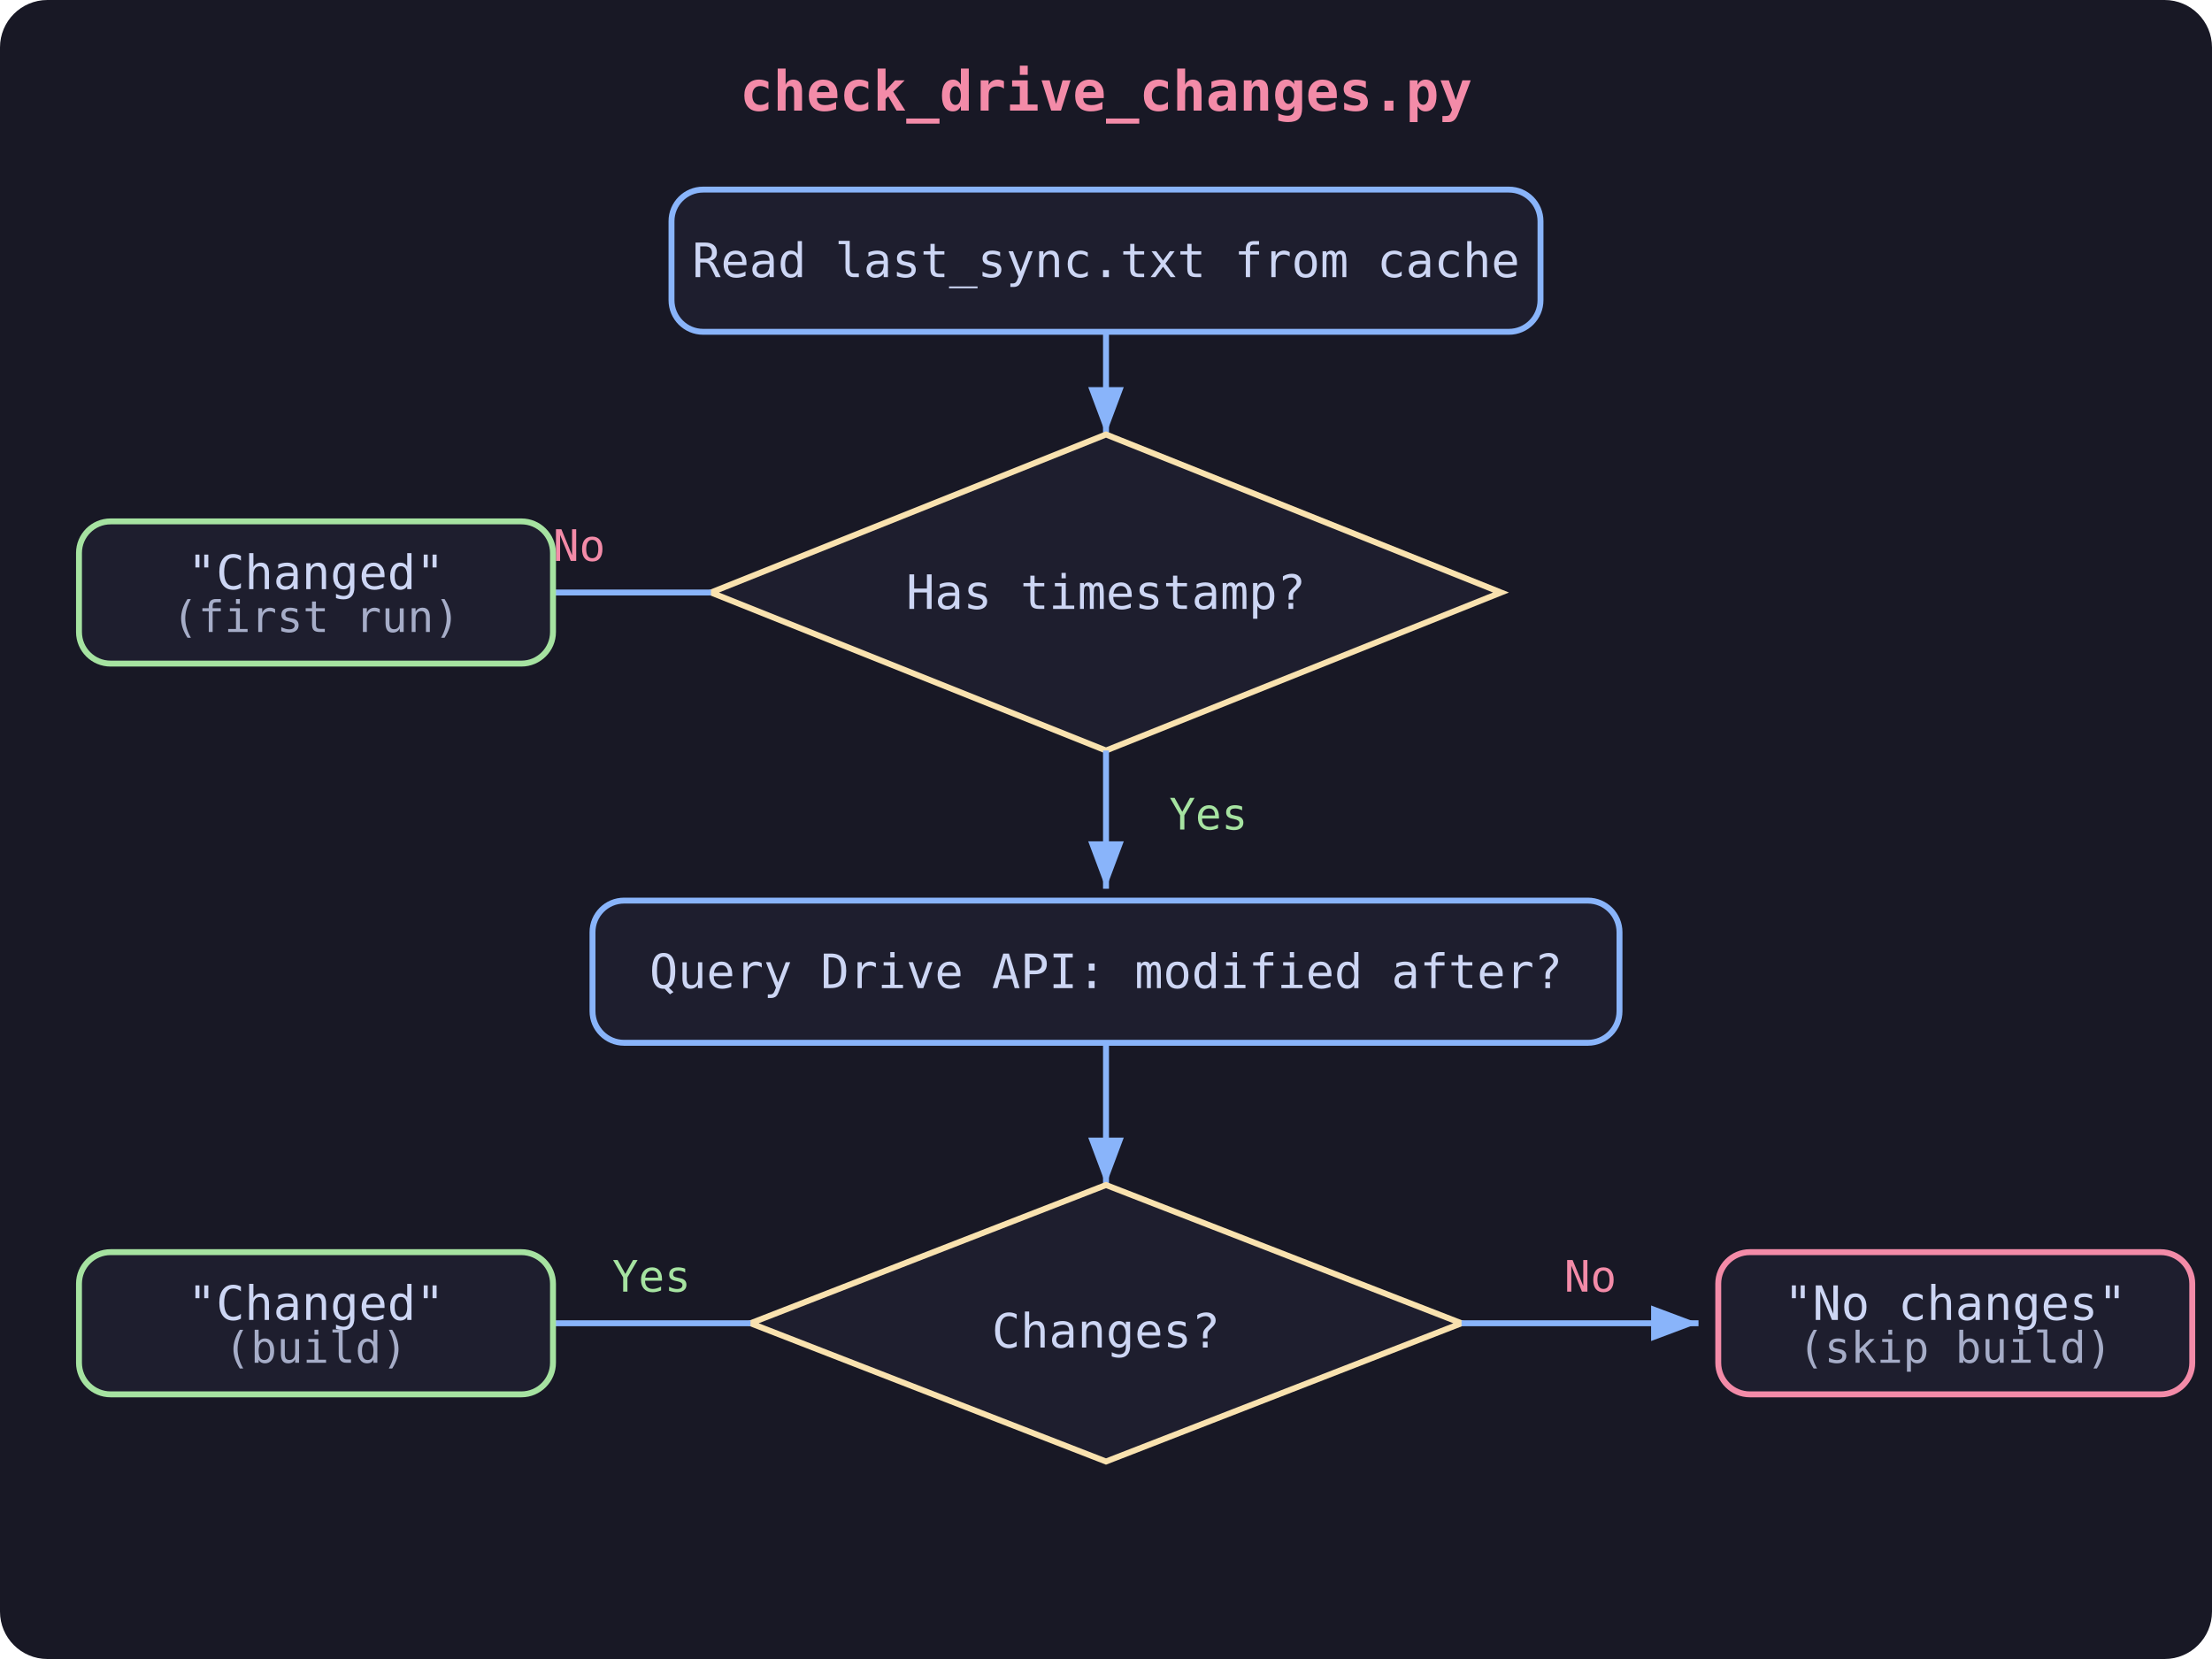
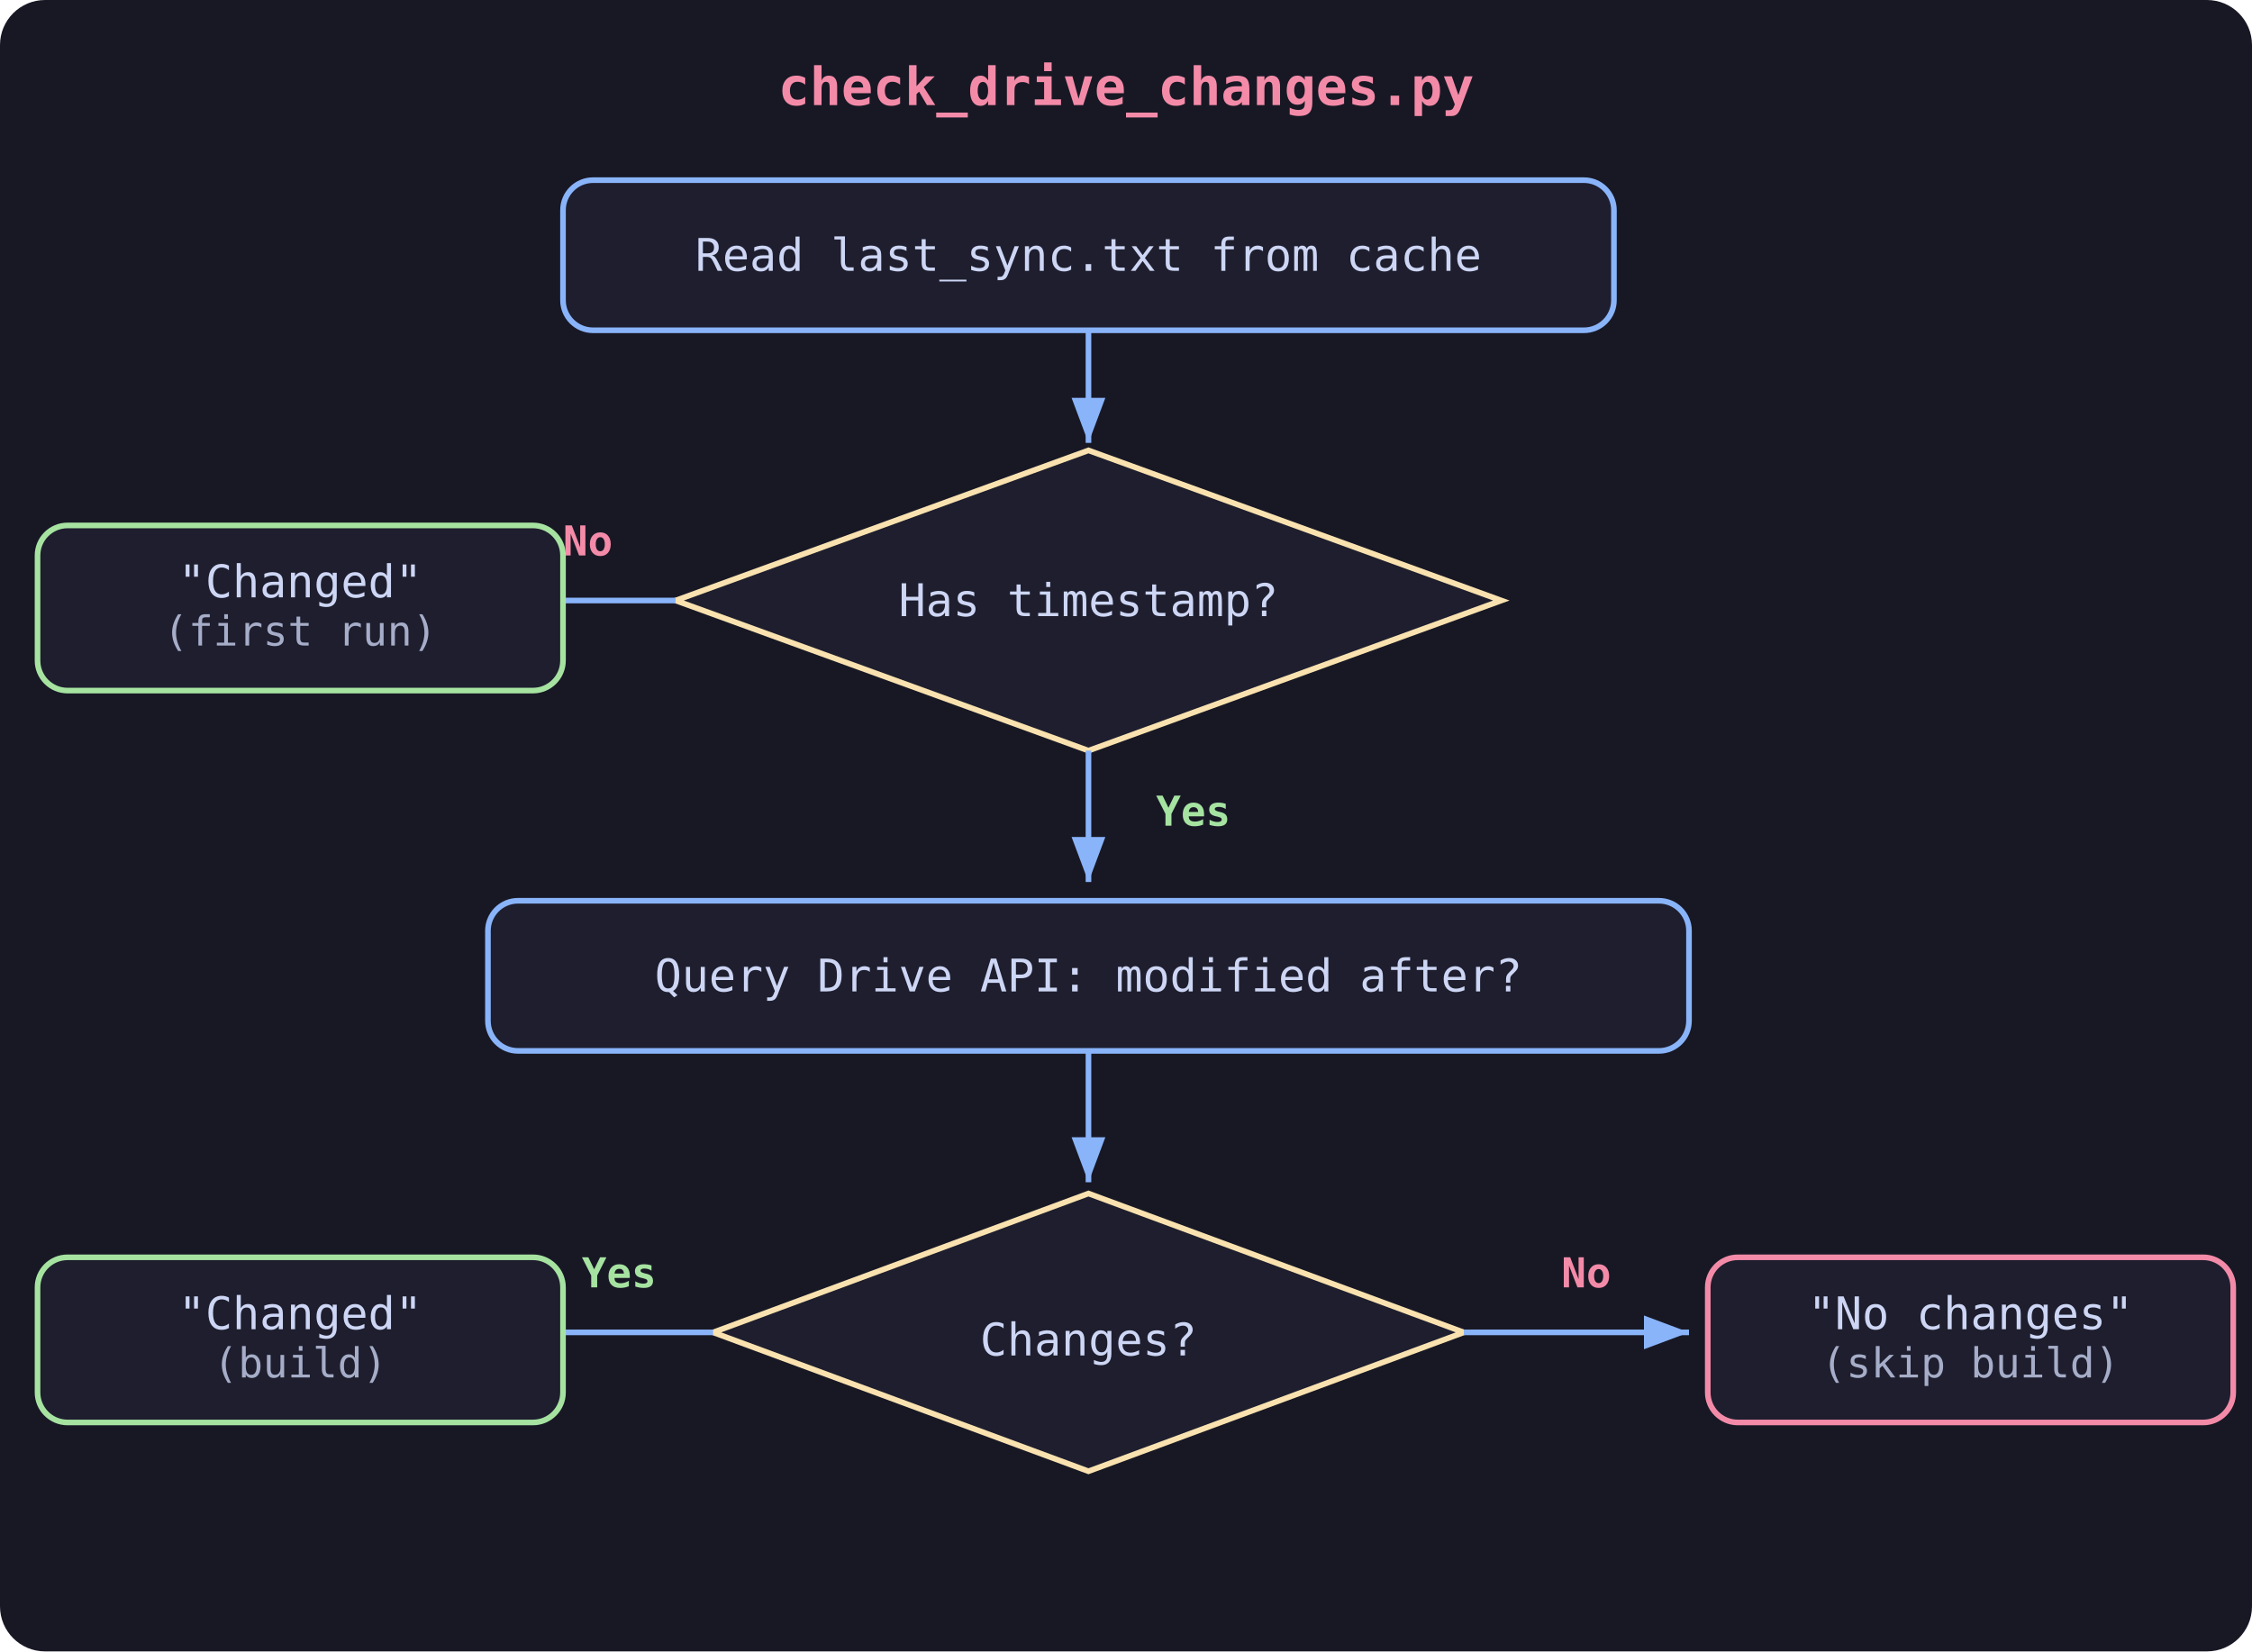
- <svg xmlns="http://www.w3.org/2000/svg" viewBox="0 0 560 420" font-family="'SF Mono','Fira Code','Cascadia Code',monospace" font-size="12">
+ <svg xmlns="http://www.w3.org/2000/svg" viewBox="0 0 600 440" font-family="'SF Mono','Fira Code','Cascadia Code',monospace">
  <style>
    .box { fill:#1e1e2e; stroke:#89b4fa; stroke-width:1.5; rx:8; }
    .diamond { fill:#1e1e2e; stroke:#f9e2af; stroke-width:1.5; }
-     .result-yes { fill:#1e1e2e; stroke:#a6e3a1; stroke-width:1.5; rx:8; }
-     .result-no { fill:#1e1e2e; stroke:#f38ba8; stroke-width:1.5; rx:8; }
-     .label { fill:#cdd6f4; text-anchor:middle; dominant-baseline:central; }
-     .note { fill:#a6adc8; font-size:11; text-anchor:middle; }
-     .arrow { stroke:#89b4fa; stroke-width:1.5; fill:none; marker-end:url(#ah2); }
-     .yes-lbl { fill:#a6e3a1; font-size:11; }
-     .no-lbl { fill:#f38ba8; font-size:11; }
-     .title { fill:#f38ba8; font-size:14; font-weight:bold; text-anchor:middle; }
+     .result-green { fill:#1e1e2e; stroke:#a6e3a1; stroke-width:1.5; rx:8; }
+     .result-red { fill:#1e1e2e; stroke:#f38ba8; stroke-width:1.5; rx:8; }
+     .label { fill:#cdd6f4; text-anchor:middle; dominant-baseline:central; font-size:12px; }
+     .note { fill:#a6adc8; font-size:11px; text-anchor:middle; }
+     .arrow { stroke:#89b4fa; stroke-width:1.5; fill:none; marker-end:url(#a3); }
+     .yes { fill:#a6e3a1; font-size:11px; font-weight:bold; }
+     .no { fill:#f38ba8; font-size:11px; font-weight:bold; }
+     .title { fill:#f38ba8; font-size:14px; font-weight:bold; text-anchor:middle; }
  </style>
  <defs>
-     <marker id="ah2" markerWidth="8" markerHeight="6" refX="8" refY="3" orient="auto">
+     <marker id="a3" markerWidth="8" markerHeight="6" refX="8" refY="3" orient="auto">
      <polygon points="0 0, 8 3, 0 6" fill="#89b4fa" />
    </marker>
  </defs>
-   <rect width="560" height="420" fill="#181825" rx="12" />
-   <text x="280" y="28" class="title">check_drive_changes.py</text>
-   <rect x="170" y="48" width="220" height="36" class="box" />
-   <text x="280" y="66" class="label">Read last_sync.txt from cache</text>
-   <line x1="280" y1="84" x2="280" y2="110" class="arrow" />
-   <polygon points="280,110 380,150 280,190 180,150" class="diamond" />
-   <text x="280" y="150" class="label">Has timestamp?</text>
-   <line x1="180" y1="150" x2="90" y2="150" class="arrow" />
-   <text x="140" y="142" class="no-lbl">No</text>
-   <rect x="20" y="132" width="120" height="36" class="result-yes" style="stroke:#a6e3a1;" />
-   <text x="80" y="145" class="label" fill="#a6e3a1">"Changed"</text>
-   <text x="80" y="160" class="note">(first run)</text>
-   <line x1="280" y1="190" x2="280" y2="225" class="arrow" />
-   <text x="296" y="210" class="yes-lbl">Yes</text>
-   <rect x="150" y="228" width="260" height="36" class="box" />
-   <text x="280" y="246" class="label">Query Drive API: modified after?</text>
-   <line x1="280" y1="264" x2="280" y2="300" class="arrow" />
-   <polygon points="280,300 370,335 280,370 190,335" class="diamond" />
-   <text x="280" y="337" class="label">Changes?</text>
-   <line x1="190" y1="335" x2="110" y2="335" class="arrow" />
-   <text x="155" y="327" class="yes-lbl">Yes</text>
-   <rect x="20" y="317" width="120" height="36" class="result-yes" />
-   <text x="80" y="330" class="label" fill="#a6e3a1">"Changed"</text>
-   <text x="80" y="345" class="note">(build)</text>
-   <line x1="370" y1="335" x2="430" y2="335" class="arrow" />
-   <text x="396" y="327" class="no-lbl">No</text>
-   <rect x="435" y="317" width="120" height="36" class="result-no" />
-   <text x="495" y="330" class="label" fill="#f38ba8">"No changes"</text>
-   <text x="495" y="345" class="note">(skip build)</text>
+   <rect width="600" height="440" fill="#181825" rx="12" />
+   <text x="300" y="28" class="title">check_drive_changes.py</text>
+   <rect x="150" y="48" width="280" height="40" class="box" />
+   <text x="290" y="68" class="label">Read last_sync.txt from cache</text>
+   <line x1="290" y1="88" x2="290" y2="118" class="arrow" />
+   <polygon points="290,120 400,160 290,200 180,160" class="diamond" />
+   <text x="290" y="160" class="label">Has timestamp?</text>
+   <line x1="180" y1="160" x2="110" y2="160" class="arrow" />
+   <text x="150" y="148" class="no">No</text>
+   <rect x="10" y="140" width="140" height="44" class="result-green" />
+   <text x="80" y="155" class="label" fill="#a6e3a1">"Changed"</text>
+   <text x="80" y="172" class="note">(first run)</text>
+   <line x1="290" y1="200" x2="290" y2="235" class="arrow" />
+   <text x="308" y="220" class="yes">Yes</text>
+   <rect x="130" y="240" width="320" height="40" class="box" />
+   <text x="290" y="260" class="label">Query Drive API: modified after?</text>
+   <line x1="290" y1="280" x2="290" y2="315" class="arrow" />
+   <polygon points="290,318 390,355 290,392 190,355" class="diamond" />
+   <text x="290" y="357" class="label">Changes?</text>
+   <line x1="190" y1="355" x2="110" y2="355" class="arrow" />
+   <text x="155" y="343" class="yes">Yes</text>
+   <rect x="10" y="335" width="140" height="44" class="result-green" />
+   <text x="80" y="350" class="label" fill="#a6e3a1">"Changed"</text>
+   <text x="80" y="367" class="note">(build)</text>
+   <line x1="390" y1="355" x2="450" y2="355" class="arrow" />
+   <text x="416" y="343" class="no">No</text>
+   <rect x="455" y="335" width="140" height="44" class="result-red" />
+   <text x="525" y="350" class="label" fill="#f38ba8">"No changes"</text>
+   <text x="525" y="367" class="note">(skip build)</text>
</svg>
